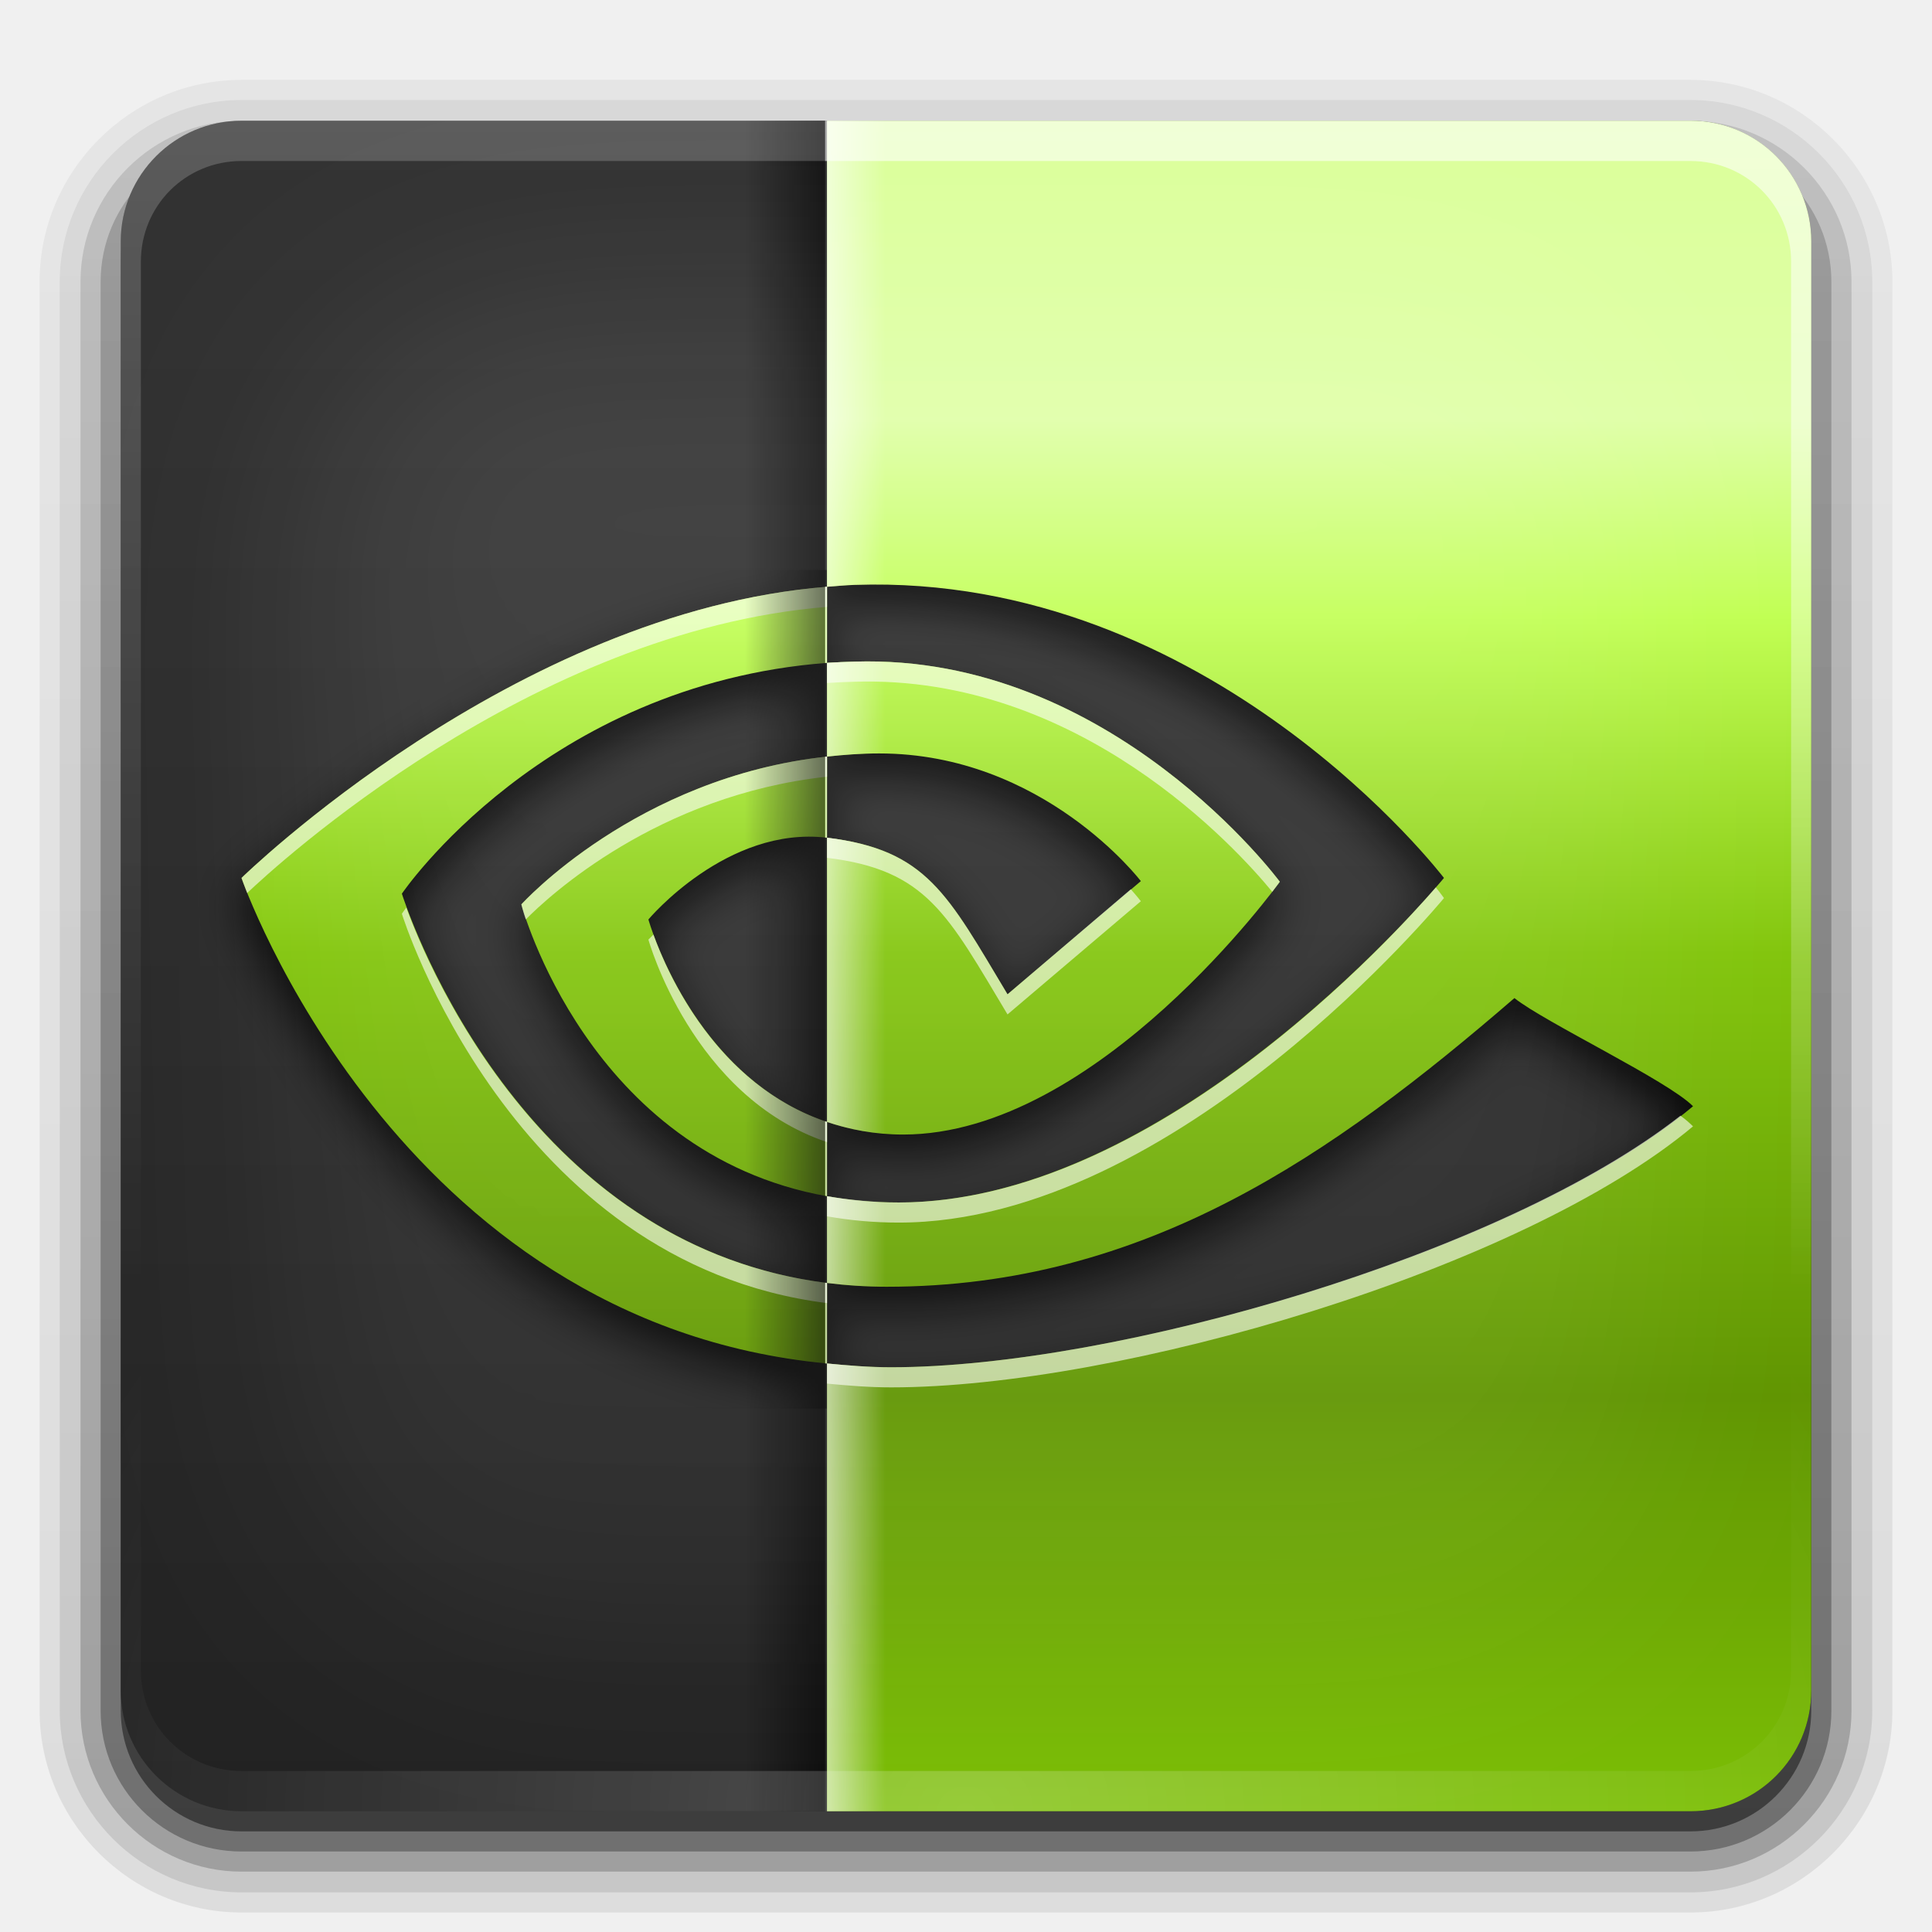
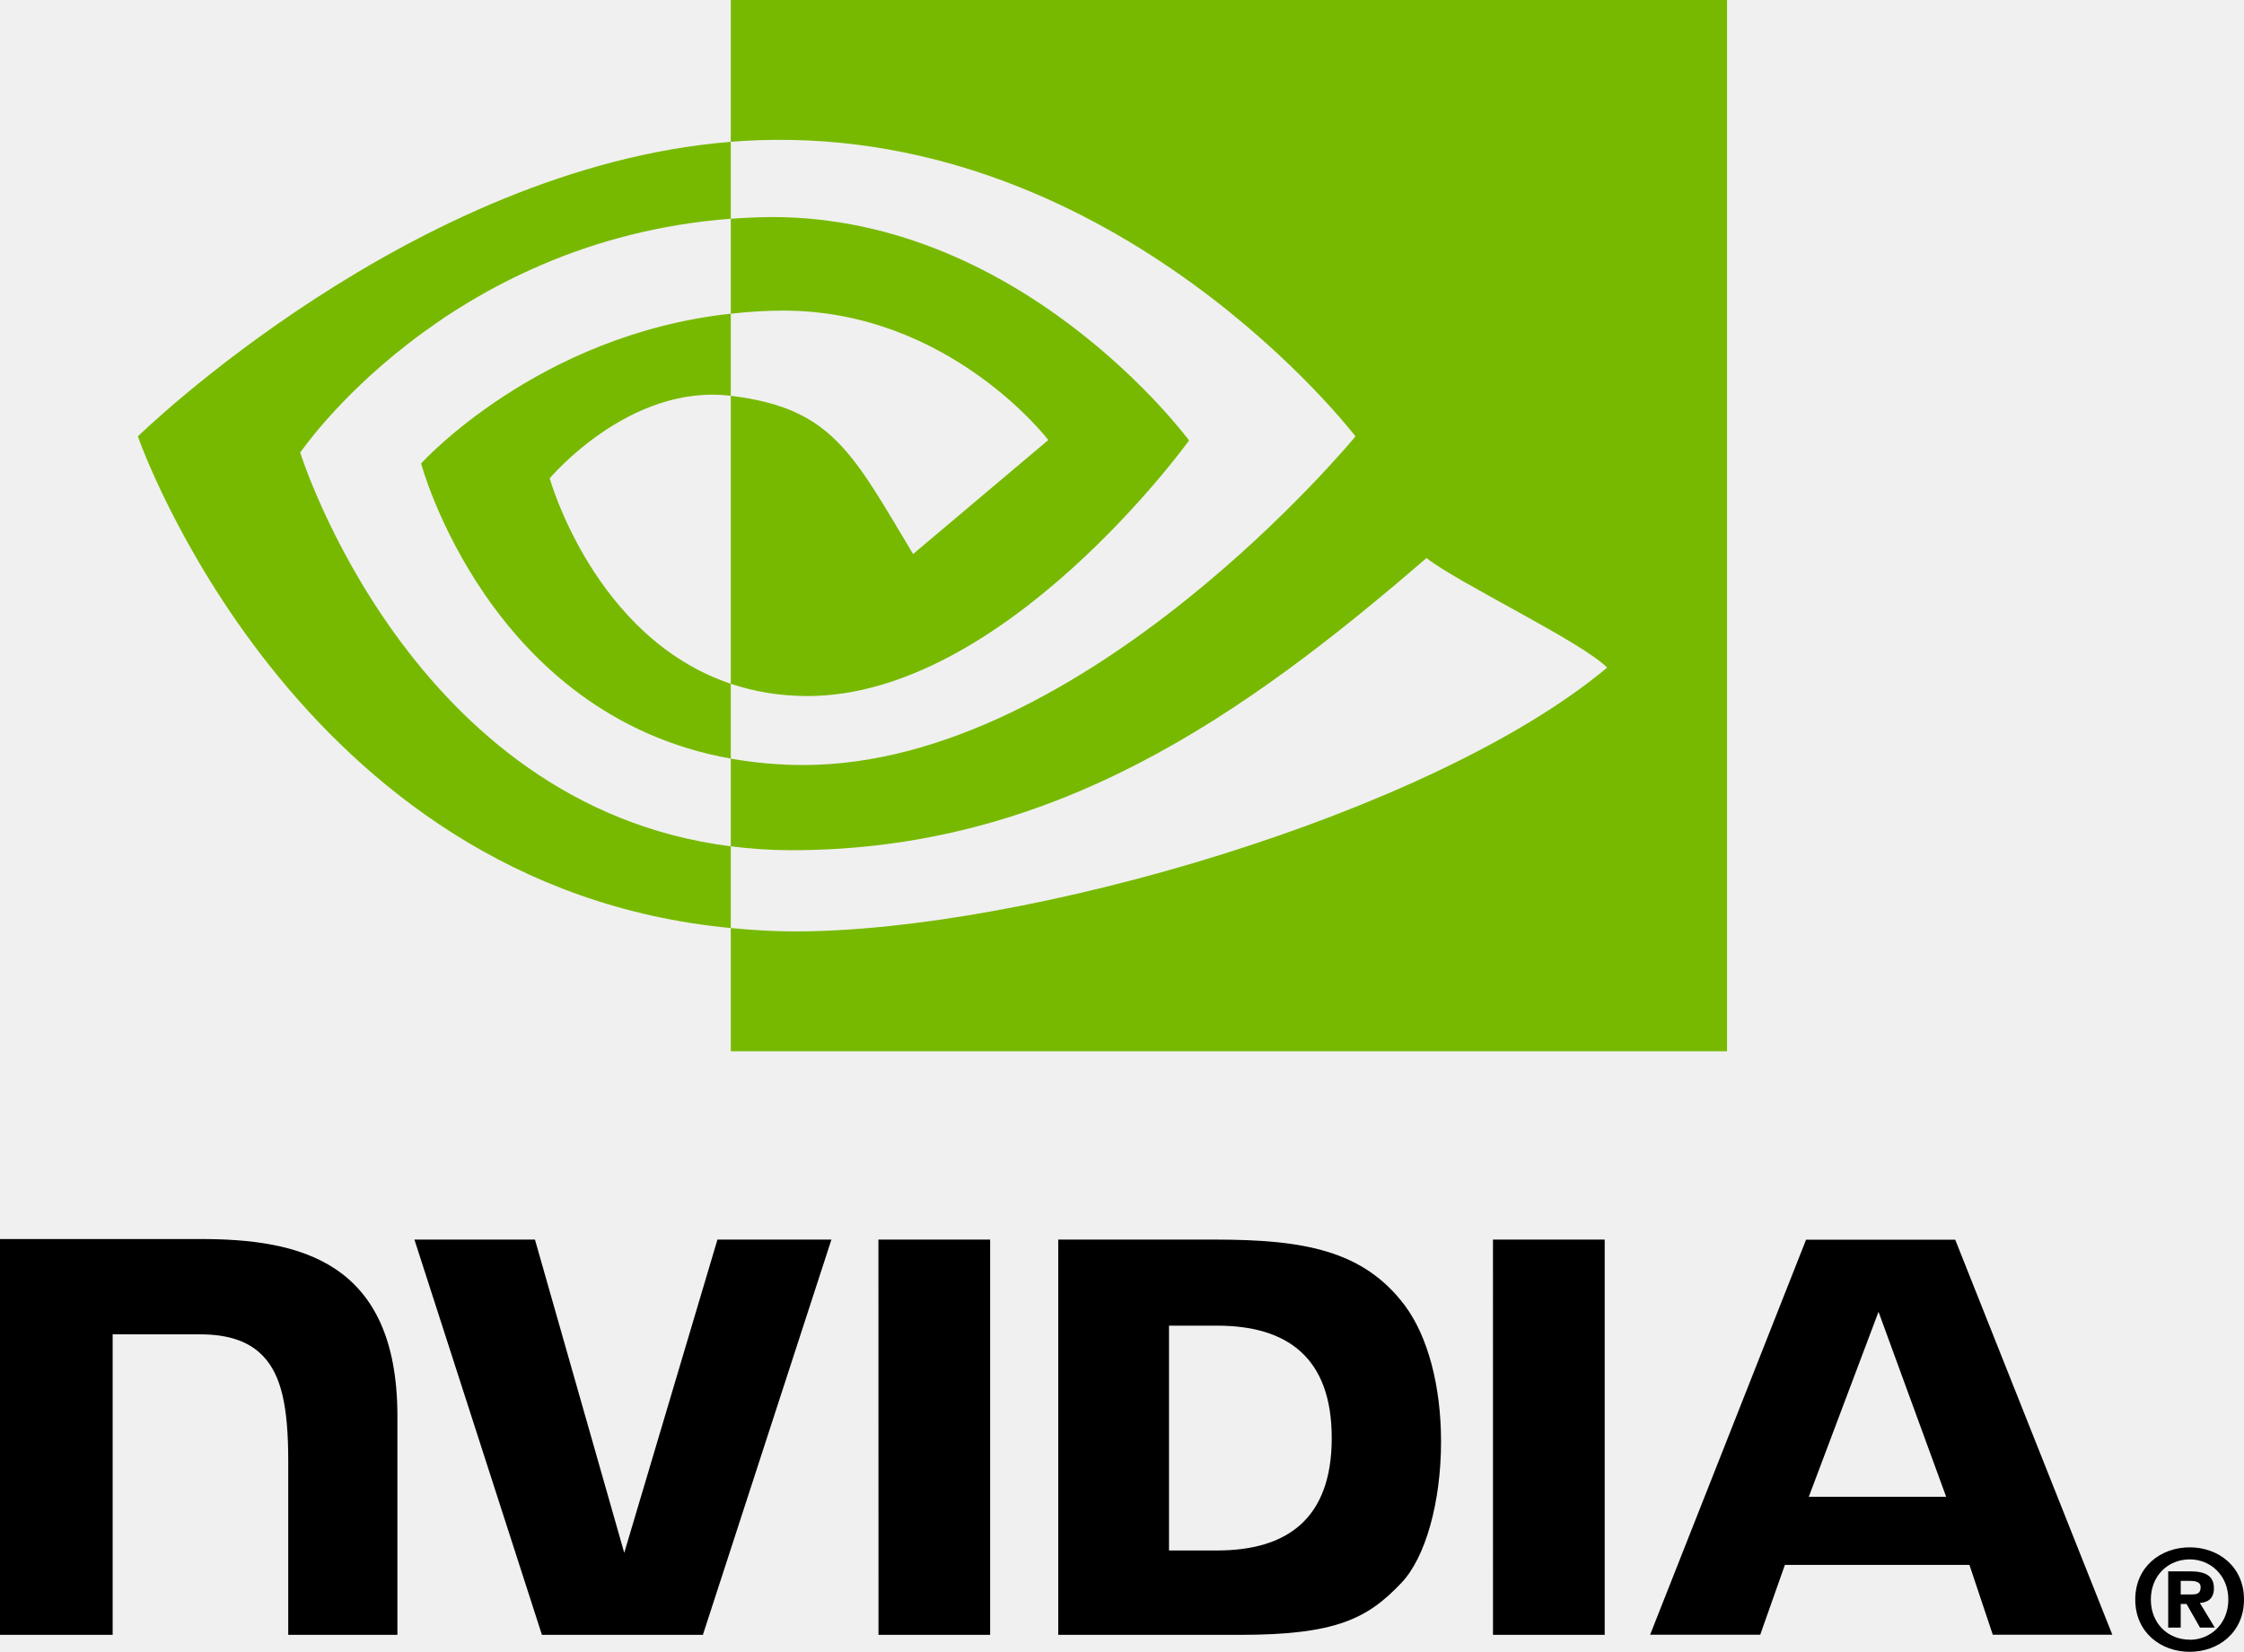
- <svg xmlns="http://www.w3.org/2000/svg" xmlns:xlink="http://www.w3.org/1999/xlink" version="1.0" width="96" height="96" id="svg2408">
-   <defs id="defs2410">
-     <linearGradient id="linearGradient3819">
-       <stop id="stop3821" style="stop-color:#000000;stop-opacity:1" offset="0" />
-       <stop id="stop3823" style="stop-color:#000000;stop-opacity:0" offset="1" />
-     </linearGradient>
-     <linearGradient id="linearGradient3756">
-       <stop id="stop3758" style="stop-color:#dbff9a;stop-opacity:1" offset="0" />
-       <stop id="stop3772" style="stop-color:#dfffa7;stop-opacity:1" offset="0.176" />
-       <stop id="stop3774" style="stop-color:#c1ff53;stop-opacity:1" offset="0.293" />
-       <stop id="stop3776" style="stop-color:#82c50c;stop-opacity:1" offset="0.493" />
-       <stop id="stop3764" style="stop-color:#609501;stop-opacity:1" offset="0.755" />
-       <stop id="stop3760" style="stop-color:#7cbf06;stop-opacity:1" offset="1" />
-     </linearGradient>
-     <linearGradient x1="45.448" y1="92.54" x2="45.448" y2="7.017" id="ButtonShadow" gradientUnits="userSpaceOnUse" gradientTransform="scale(1.005865,0.994169)">
-       <stop id="stop3750" style="stop-color:#000000;stop-opacity:1" offset="0" />
-       <stop id="stop3752" style="stop-color:#000000;stop-opacity:0.588" offset="1" />
-     </linearGradient>
-     <linearGradient id="linearGradient3737">
-       <stop id="stop3739" style="stop-color:#ffffff;stop-opacity:1" offset="0" />
-       <stop id="stop3741" style="stop-color:#ffffff;stop-opacity:0" offset="1" />
-     </linearGradient>
-     <linearGradient id="linearGradient3700">
-       <stop id="stop3702" style="stop-color:#222222;stop-opacity:1" offset="0" />
-       <stop id="stop3704" style="stop-color:#333333;stop-opacity:1" offset="1" />
-     </linearGradient>
-     <filter color-interpolation-filters="sRGB" id="filter3174">
-       <feGaussianBlur id="feGaussianBlur3176" stdDeviation="1.71" />
-     </filter>
-     <filter x="-0.192" y="-0.192" width="1.384" height="1.384" color-interpolation-filters="sRGB" id="filter3794">
-       <feGaussianBlur id="feGaussianBlur3796" stdDeviation="5.28" />
-     </filter>
-     <linearGradient x1="48" y1="20.221" x2="48" y2="138.661" id="linearGradient3613" xlink:href="#linearGradient3737" gradientUnits="userSpaceOnUse" />
-     <radialGradient cx="48" cy="90.172" r="42" fx="48" fy="90.172" id="radialGradient3619" xlink:href="#linearGradient3737" gradientUnits="userSpaceOnUse" gradientTransform="matrix(1.157313,0,0,0.9959077,-7.551021,0.1971319)" />
-     <clipPath id="clipPath3613">
-       <rect width="84" height="84" rx="6" ry="6" x="6" y="6" id="rect3615" style="fill:#ffffff;fill-opacity:1;fill-rule:nonzero;stroke:none" />
-     </clipPath>
-     <linearGradient x1="48" y1="90" x2="48" y2="5.988" id="linearGradient3617" xlink:href="#linearGradient3700" gradientUnits="userSpaceOnUse" />
-     <linearGradient x1="65.929" y1="6" x2="65.929" y2="90.001" id="linearGradient3762" xlink:href="#linearGradient3756" gradientUnits="userSpaceOnUse" />
-     <filter color-interpolation-filters="sRGB" id="filter3795">
-       <feGaussianBlur id="feGaussianBlur3797" stdDeviation="1.215" />
-     </filter>
-     <clipPath id="clipPath3805">
-       <rect width="80.307" height="41.669" rx="6" ry="4.42" x="7.829" y="28.32" id="rect3807" style="fill:#ffffff;fill-opacity:1;stroke:none" />
-     </clipPath>
-     <linearGradient x1="-41" y1="48" x2="-35" y2="48" id="linearGradient3825" xlink:href="#linearGradient3819" gradientUnits="userSpaceOnUse" gradientTransform="matrix(0.6666667,0,0,1,-13.66667,0)" />
-     <linearGradient x1="-41" y1="48" x2="-35" y2="48" id="linearGradient3829" xlink:href="#linearGradient3737" gradientUnits="userSpaceOnUse" gradientTransform="matrix(0.5,0,0,1,61.5,0)" />
-     <linearGradient x1="36.357" y1="6" x2="36.357" y2="63.893" id="linearGradient3868" xlink:href="#linearGradient3737" gradientUnits="userSpaceOnUse" />
-     <linearGradient x1="36.357" y1="6" x2="36.357" y2="63.893" id="linearGradient3875" xlink:href="#linearGradient3737" gradientUnits="userSpaceOnUse" />
-     <linearGradient x1="45.448" y1="92.54" x2="45.448" y2="7.017" id="ButtonShadow-0" gradientUnits="userSpaceOnUse" gradientTransform="matrix(1.005865,0,0,0.994169,100,0)">
-       <stop id="stop3750-8" style="stop-color:#000000;stop-opacity:1" offset="0" />
-       <stop id="stop3752-5" style="stop-color:#000000;stop-opacity:0.588" offset="1" />
-     </linearGradient>
-     <linearGradient x1="32.251" y1="6.132" x2="32.251" y2="90.239" id="linearGradient3780" xlink:href="#ButtonShadow-0" gradientUnits="userSpaceOnUse" gradientTransform="matrix(1.02381,0,0,1.011905,-1.142857,-98.07143)" />
-     <linearGradient x1="32.251" y1="6.132" x2="32.251" y2="90.239" id="linearGradient3772" xlink:href="#ButtonShadow-0" gradientUnits="userSpaceOnUse" gradientTransform="matrix(1.02381,0,0,1.011905,-1.142857,-98.07143)" />
-     <linearGradient x1="32.251" y1="6.132" x2="32.251" y2="90.239" id="linearGradient3725" xlink:href="#ButtonShadow-0" gradientUnits="userSpaceOnUse" gradientTransform="matrix(1.02381,0,0,1.011905,-1.142857,-98.07143)" />
-     <linearGradient x1="32.251" y1="6.132" x2="32.251" y2="90.239" id="linearGradient3721" xlink:href="#ButtonShadow-0" gradientUnits="userSpaceOnUse" gradientTransform="translate(0,-97)" />
-     <linearGradient x1="32.251" y1="6.132" x2="32.251" y2="90.239" id="linearGradient3071" xlink:href="#ButtonShadow-0" gradientUnits="userSpaceOnUse" gradientTransform="matrix(1.02381,0,0,1.011905,-1.142857,-98.07143)" />
-   </defs>
-   <g id="layer2" style="display:none">
-     <rect width="86" height="85" rx="6" ry="6" x="5" y="7" id="rect3745" style="opacity:0.9;fill:url(#ButtonShadow);fill-opacity:1;fill-rule:nonzero;stroke:none;filter:url(#filter3174)" />
-   </g>
-   <g id="layer4" style="display:inline">
-     <path d="m 12,-95.031 c -5.511,0 -10.031,4.52 -10.031,10.031 l 0,71 c 0,5.511 4.52,10.031 10.031,10.031 l 72,0 c 5.511,0 10.031,-4.52 10.031,-10.031 l 0,-71 c 0,-5.511 -4.52,-10.031 -10.031,-10.031 l -72,0 z" transform="scale(1,-1)" id="path3786" style="opacity:0.08;fill:url(#linearGradient3071);fill-opacity:1;fill-rule:nonzero;stroke:none;display:inline" />
-     <path d="m 12,-94.031 c -4.972,0 -9.031,4.06 -9.031,9.031 l 0,71 c 0,4.972 4.06,9.031 9.031,9.031 l 72,0 c 4.972,0 9.031,-4.06 9.031,-9.031 l 0,-71 c 0,-4.972 -4.06,-9.031 -9.031,-9.031 l -72,0 z" transform="scale(1,-1)" id="path3778" style="opacity:0.1;fill:url(#linearGradient3780);fill-opacity:1;fill-rule:nonzero;stroke:none;display:inline" />
-     <path d="m 12,-93 c -4.409,0 -8,3.591 -8,8 l 0,71 c 0,4.409 3.591,8 8,8 l 72,0 c 4.409,0 8,-3.591 8,-8 l 0,-71 c 0,-4.409 -3.591,-8 -8,-8 l -72,0 z" transform="scale(1,-1)" id="path3770" style="opacity:0.2;fill:url(#linearGradient3772);fill-opacity:1;fill-rule:nonzero;stroke:none;display:inline" />
-     <rect width="86" height="85" rx="7" ry="7" x="5" y="-92" transform="scale(1,-1)" id="rect3723" style="opacity:0.3;fill:url(#linearGradient3725);fill-opacity:1;fill-rule:nonzero;stroke:none;display:inline" />
-     <rect width="84" height="84" rx="6" ry="6" x="6" y="-91" transform="scale(1,-1)" id="rect3716" style="opacity:0.45;fill:url(#linearGradient3721);fill-opacity:1;fill-rule:nonzero;stroke:none;display:inline" />
-   </g>
-   <g id="layer1" style="display:inline">
-     <rect width="84" height="84" rx="6" ry="6" x="6" y="6" id="rect2419" style="fill:url(#linearGradient3617);fill-opacity:1;fill-rule:nonzero;stroke:none" />
-   </g>
-   <g id="layer3">
-     <path d="m 41.094,7 0,23.156 c 0.458,-0.035 0.915,-0.078 1.375,-0.094 C 60.2,29.465 71.75,44.625 71.75,44.625 c 0,0 -13.269,16.125 -27.094,16.125 -1.267,0 -2.448,-0.115 -3.562,-0.312 l 0,4.312 c 0.953,0.121 1.938,0.188 2.969,0.188 12.865,0 22.179,-6.568 31.188,-14.344 1.494,1.196 7.618,4.101 8.875,5.375 -8.565,7.171 -28.527,12.969 -39.844,12.969 -1.091,0 -2.158,-0.088 -3.188,-0.188 l 0,22.25 L 84,91 c 3.324,0 6,-2.676 6,-6 L 90,13 C 90,9.676 87.324,7 84,7 L 41.094,7 z m 0,61.75 0,-4 c -15.744,-1.981 -21.125,-19.344 -21.125,-19.344 0,0 7.044,-10.393 21.125,-11.469 l 0,-3.781 C 25.497,31.409 12,44.625 12,44.625 c 0,0 7.641,22.1 29.094,24.125 z m 0,-34.812 0,4.656 c 0.834,-0.089 1.705,-0.156 2.594,-0.156 8.168,0 13,6.344 13,6.344 l -6.625,5.625 C 47.078,45.431 46.058,43.225 41.094,42.625 l 0,14.125 c 1.125,0.378 2.387,0.625 3.781,0.625 9.688,0 18.719,-12.562 18.719,-12.562 0,0 -8.374,-11.338 -21.125,-10.938 -0.466,0.015 -0.922,0.031 -1.375,0.062 z m 0,22.812 c -6.708,-2.254 -8.875,-10.062 -8.875,-10.062 0,0 3.895,-4.66 8.875,-4.062 l 0,-4.031 c -9.488,1.026 -15.188,7.344 -15.188,7.344 0,0 3.289,12.379 15.188,14.5 l 0,-3.688 z" clip-path="url(#clipPath3805)" id="path3782" style="fill:#000000;fill-opacity:1;fill-rule:nonzero;stroke-width:0;stroke-linecap:butt;stroke-linejoin:miter;stroke-miterlimit:10;filter:url(#filter3795)" />
-     <path d="m 41.094,6 0,23.156 c 0.458,-0.035 0.915,-0.078 1.375,-0.094 C 60.2,28.465 71.75,43.625 71.75,43.625 c 0,0 -13.269,16.125 -27.094,16.125 -1.267,0 -2.448,-0.115 -3.562,-0.312 l 0,4.312 c 0.953,0.121 1.938,0.188 2.969,0.188 12.865,0 22.179,-6.568 31.188,-14.344 1.494,1.196 7.618,4.101 8.875,5.375 -8.565,7.171 -28.527,12.969 -39.844,12.969 -1.091,0 -2.158,-0.088 -3.188,-0.188 l 0,22.25 L 84,90 c 3.324,0 6,-2.676 6,-6 L 90,12 C 90,8.676 87.324,6 84,6 L 41.094,6 z m 0,61.75 0,-4 c -15.744,-1.981 -21.125,-19.344 -21.125,-19.344 0,0 7.044,-10.393 21.125,-11.469 l 0,-3.781 C 25.497,30.409 12,43.625 12,43.625 c 0,0 7.641,22.1 29.094,24.125 z m 0,-34.812 0,4.656 c 0.834,-0.089 1.705,-0.156 2.594,-0.156 8.168,0 13,6.344 13,6.344 l -6.625,5.625 C 47.078,44.431 46.058,42.225 41.094,41.625 l 0,14.125 c 1.125,0.378 2.387,0.625 3.781,0.625 9.688,0 18.719,-12.562 18.719,-12.562 0,0 -8.374,-11.338 -21.125,-10.938 -0.466,0.015 -0.922,0.031 -1.375,0.062 z m 0,22.812 c -6.708,-2.254 -8.875,-10.062 -8.875,-10.062 0,0 3.895,-4.66 8.875,-4.062 l 0,-4.031 c -9.488,1.026 -15.188,7.344 -15.188,7.344 0,0 3.289,12.379 15.188,14.5 l 0,-3.688 z" id="path21" style="fill:url(#linearGradient3762);fill-opacity:1;fill-rule:nonzero;stroke-width:0;stroke-linecap:butt;stroke-linejoin:miter;stroke-miterlimit:10" />
-     <path d="M 41.094,29.156 C 25.497,30.409 12,43.625 12,43.625 c 0,0 0.134,0.377 0.281,0.75 1.392,-1.322 14.088,-13.036 28.812,-14.219 l 0,-1 z m 1.375,3.719 c -0.466,0.015 -0.922,0.031 -1.375,0.062 l 0,1 c 0.453,-0.032 0.909,-0.048 1.375,-0.062 11.157,-0.35 18.973,8.273 20.75,10.438 0.233,-0.303 0.375,-0.5 0.375,-0.5 0,0 -8.374,-11.338 -21.125,-10.938 z m -1.375,4.719 c -9.488,1.026 -15.188,7.344 -15.188,7.344 0,0 0.068,0.307 0.219,0.75 1.098,-1.115 6.528,-6.181 14.969,-7.094 l 0,-1 z m 0,4.031 0,1 c 4.964,0.6 5.984,2.806 8.969,7.781 l 6.625,-5.625 c 0,0 -0.199,-0.26 -0.5,-0.594 l -6.125,5.219 C 47.078,44.431 46.058,42.225 41.094,41.625 z m 30.25,2.469 C 69.357,46.397 57.301,59.75 44.656,59.75 c -1.267,0 -2.448,-0.115 -3.562,-0.312 l 0,1 c 1.114,0.197 2.296,0.312 3.562,0.312 13.824,0 27.094,-16.125 27.094,-16.125 0,0 -0.185,-0.264 -0.406,-0.531 z m -51.156,1 c -0.103,0.14 -0.219,0.312 -0.219,0.312 0,0 5.381,17.363 21.125,19.344 l 0,-1 C 27.146,61.995 21.333,48.225 20.188,45.094 z m 12.281,1.344 c -0.06,0.067 -0.25,0.25 -0.25,0.25 0,0 2.167,7.809 8.875,10.062 l 0,-1 c -5.493,-1.846 -7.918,-7.355 -8.625,-9.312 z m 51.031,9 c -8.862,6.949 -28.154,12.5 -39.219,12.5 -1.091,0 -2.158,-0.088 -3.188,-0.188 l 0,1 c 1.03,0.099 2.097,0.188 3.188,0.188 11.317,0 31.278,-5.798 39.844,-12.969 C 83.98,55.822 83.76,55.623 83.5,55.438 z" id="path3766" style="opacity:0.6;fill:#ffffff;fill-opacity:1;fill-rule:nonzero;stroke-width:0;stroke-linecap:butt;stroke-linejoin:miter;stroke-miterlimit:10" />
-     <path d="m 41.094,6 0,23.156 c 0.458,-0.035 0.915,-0.078 1.375,-0.094 0.512,-0.017 1.029,-0.008 1.531,0 L 44,6 41.094,6 z m 0,23.156 c -0.031,0.003 -0.063,-0.003 -0.094,0 l 0,3.781 c 0.031,-0.003 0.063,0.002 0.094,0 l 0,-3.781 z m 0,3.781 0,4.656 c 0.834,-0.089 1.705,-0.156 2.594,-0.156 0.106,0 0.207,-0.002 0.312,0 l 0,-4.531 c -0.502,-0.021 -1.014,-0.047 -1.531,-0.031 -0.466,0.015 -0.922,0.031 -1.375,0.062 z m 0,4.656 c -0.032,0.003 -0.062,-0.004 -0.094,0 l 0,4.031 c 0.032,0.003 0.062,-0.004 0.094,0 l 0,-4.031 z m 0,4.031 0,14.125 c 0.886,0.298 1.852,0.515 2.906,0.594 l 0,-14 C 43.192,42.01 42.262,41.766 41.094,41.625 z m 0,14.125 C 41.062,55.739 41.031,55.73 41,55.719 l 0,3.688 c 0.033,0.006 0.061,0.025 0.094,0.031 l 0,-3.688 z m 0,3.688 0,4.312 c 0.933,0.118 1.899,0.185 2.906,0.188 l 0,-4.219 C 42.983,59.686 42.01,59.6 41.094,59.438 z m 0,4.312 C 41.062,63.746 41.031,63.754 41,63.75 l 0,4 c 0.031,0.003 0.062,-0.003 0.094,0 l 0,-4 z m 0,4 0,22.25 L 44,90 44,67.938 C 43.007,67.924 42.035,67.841 41.094,67.75 z" id="rect3827" style="opacity:0.6;fill:url(#linearGradient3829);fill-opacity:1;stroke:none" />
-     <rect width="4" height="84" x="-41" y="6" transform="scale(-1,1)" id="rect3809" style="opacity:0.6;fill:url(#linearGradient3825);fill-opacity:1;stroke:none" />
-   </g>
-   <g id="layer5" style="display:inline">
-     <rect width="66" height="66" rx="12" ry="12" x="15" y="15" clip-path="url(#clipPath3613)" id="rect3171" style="opacity:0.1;fill:url(#linearGradient3613);fill-opacity:1;fill-rule:nonzero;stroke:#ffffff;stroke-width:0.5;stroke-linecap:round;stroke-linejoin:miter;stroke-miterlimit:4;stroke-opacity:1;stroke-dasharray:none;stroke-dashoffset:0;filter:url(#filter3794)" />
-     <path d="M 12,6 C 8.676,6 6,8.676 6,12 l 0,2 0,68 0,2 c 0,0.335 0.041,0.651 0.094,0.969 0.049,0.296 0.097,0.597 0.188,0.875 0.01,0.03 0.021,0.064 0.031,0.094 0.099,0.288 0.235,0.547 0.375,0.812 0.145,0.274 0.316,0.536 0.5,0.781 0.184,0.246 0.374,0.473 0.594,0.688 0.44,0.428 0.943,0.815 1.5,1.094 0.279,0.14 0.573,0.247 0.875,0.344 -0.256,-0.1 -0.487,-0.236 -0.719,-0.375 -0.007,-0.004 -0.024,0.004 -0.031,0 -0.032,-0.019 -0.062,-0.043 -0.094,-0.062 -0.12,-0.077 -0.231,-0.164 -0.344,-0.25 -0.106,-0.081 -0.213,-0.161 -0.312,-0.25 C 8.478,88.557 8.309,88.373 8.156,88.188 8.049,88.057 7.938,87.922 7.844,87.781 7.819,87.743 7.805,87.695 7.781,87.656 7.716,87.553 7.651,87.452 7.594,87.344 7.493,87.149 7.388,86.928 7.312,86.719 7.304,86.697 7.289,86.678 7.281,86.656 7.249,86.564 7.245,86.469 7.219,86.375 7.188,86.268 7.148,86.172 7.125,86.062 7.052,85.721 7,85.364 7,85 L 7,83 7,15 7,13 C 7,10.218 9.218,8 12,8 l 2,0 68,0 2,0 c 2.782,0 5,2.218 5,5 l 0,2 0,68 0,2 c 0,0.364 -0.052,0.721 -0.125,1.062 -0.044,0.207 -0.088,0.398 -0.156,0.594 -0.008,0.022 -0.023,0.041 -0.031,0.062 -0.063,0.174 -0.138,0.367 -0.219,0.531 -0.042,0.083 -0.079,0.17 -0.125,0.25 -0.055,0.097 -0.127,0.188 -0.188,0.281 -0.094,0.141 -0.205,0.276 -0.312,0.406 -0.143,0.174 -0.303,0.347 -0.469,0.5 -0.011,0.01 -0.02,0.021 -0.031,0.031 -0.138,0.126 -0.285,0.234 -0.438,0.344 -0.103,0.073 -0.204,0.153 -0.312,0.219 -0.007,0.004 -0.024,-0.004 -0.031,0 -0.232,0.139 -0.463,0.275 -0.719,0.375 0.302,-0.097 0.596,-0.204 0.875,-0.344 0.557,-0.279 1.06,-0.666 1.5,-1.094 0.22,-0.214 0.409,-0.442 0.594,-0.688 0.184,-0.246 0.355,-0.508 0.5,-0.781 0.14,-0.265 0.276,-0.525 0.375,-0.812 0.01,-0.031 0.021,-0.063 0.031,-0.094 0.09,-0.278 0.139,-0.579 0.188,-0.875 C 89.959,84.651 90,84.335 90,84 l 0,-2 0,-68 0,-2 C 90,8.676 87.324,6 84,6 L 12,6 z" id="rect3728" style="opacity:0.2;fill:url(#linearGradient3868);fill-opacity:1;fill-rule:nonzero;stroke:none;display:inline" />
-     <path d="M 12,90 C 8.676,90 6,87.324 6,84 L 6,82 6,14 6,12 c 0,-0.335 0.041,-0.651 0.094,-0.969 0.049,-0.296 0.097,-0.597 0.188,-0.875 C 6.291,10.126 6.302,10.093 6.312,10.062 6.411,9.775 6.547,9.515 6.688,9.25 6.832,8.976 7.003,8.714 7.188,8.469 7.372,8.223 7.561,7.995 7.781,7.781 8.221,7.353 8.724,6.967 9.281,6.688 9.56,6.548 9.855,6.441 10.156,6.344 9.9,6.444 9.67,6.58 9.438,6.719 c -0.007,0.004 -0.024,-0.004 -0.031,0 -0.032,0.019 -0.062,0.043 -0.094,0.062 -0.12,0.077 -0.231,0.164 -0.344,0.25 -0.106,0.081 -0.213,0.161 -0.312,0.25 C 8.478,7.443 8.309,7.627 8.156,7.812 8.049,7.943 7.938,8.078 7.844,8.219 7.819,8.257 7.805,8.305 7.781,8.344 7.716,8.447 7.651,8.548 7.594,8.656 7.493,8.851 7.388,9.072 7.312,9.281 7.305,9.303 7.289,9.322 7.281,9.344 7.249,9.436 7.245,9.531 7.219,9.625 7.188,9.732 7.148,9.828 7.125,9.938 7.052,10.279 7,10.636 7,11 l 0,2 0,68 0,2 c 0,2.782 2.218,5 5,5 l 2,0 68,0 2,0 c 2.782,0 5,-2.218 5,-5 l 0,-2 0,-68 0,-2 C 89,10.636 88.948,10.279 88.875,9.938 88.831,9.731 88.787,9.54 88.719,9.344 88.711,9.322 88.695,9.303 88.688,9.281 88.625,9.108 88.549,8.914 88.469,8.75 88.427,8.667 88.39,8.58 88.344,8.5 88.289,8.403 88.217,8.312 88.156,8.219 88.062,8.078 87.951,7.943 87.844,7.812 87.701,7.638 87.541,7.466 87.375,7.312 87.364,7.302 87.355,7.291 87.344,7.281 87.205,7.156 87.059,7.047 86.906,6.938 86.804,6.864 86.702,6.784 86.594,6.719 c -0.007,-0.004 -0.024,0.004 -0.031,0 -0.232,-0.139 -0.463,-0.275 -0.719,-0.375 0.302,0.097 0.596,0.204 0.875,0.344 0.557,0.279 1.06,0.666 1.5,1.094 0.22,0.214 0.409,0.442 0.594,0.688 0.184,0.246 0.355,0.508 0.5,0.781 0.14,0.265 0.276,0.525 0.375,0.812 0.01,0.031 0.021,0.063 0.031,0.094 0.09,0.278 0.139,0.579 0.188,0.875 C 89.959,11.349 90,11.665 90,12 l 0,2 0,68 0,2 c 0,3.324 -2.676,6 -6,6 l -72,0 z" id="path3615" style="opacity:0.2;fill:url(#radialGradient3619);fill-opacity:1;fill-rule:nonzero;stroke:none;display:inline" />
-     <path d="m 41,6 0,2 41,0 2,0 c 2.782,0 5,2.218 5,5 l 0,2 0,68 0,2 c 0,0.364 -0.052,0.721 -0.125,1.062 -0.044,0.207 -0.088,0.398 -0.156,0.594 -0.008,0.022 -0.023,0.041 -0.031,0.062 -0.063,0.174 -0.138,0.367 -0.219,0.531 -0.042,0.083 -0.079,0.17 -0.125,0.25 -0.055,0.097 -0.127,0.188 -0.188,0.281 -0.094,0.141 -0.205,0.276 -0.312,0.406 -0.143,0.174 -0.303,0.347 -0.469,0.5 -0.011,0.01 -0.02,0.021 -0.031,0.031 -0.138,0.126 -0.285,0.234 -0.438,0.344 -0.103,0.073 -0.204,0.153 -0.312,0.219 -0.007,0.004 -0.024,-0.004 -0.031,0 -0.232,0.139 -0.463,0.275 -0.719,0.375 0.302,-0.097 0.596,-0.204 0.875,-0.344 0.557,-0.279 1.06,-0.666 1.5,-1.094 0.22,-0.214 0.409,-0.442 0.594,-0.688 0.184,-0.246 0.355,-0.508 0.5,-0.781 0.14,-0.265 0.276,-0.525 0.375,-0.812 0.01,-0.031 0.021,-0.063 0.031,-0.094 0.09,-0.278 0.139,-0.579 0.188,-0.875 C 89.959,84.651 90,84.335 90,84 l 0,-2 0,-68 0,-2 C 90,8.676 87.324,6 84,6 L 41,6 z" id="path3872" style="opacity:0.5;fill:url(#linearGradient3875);fill-opacity:1;fill-rule:nonzero;stroke:none;display:inline" />
-   </g>
+ <svg xmlns="http://www.w3.org/2000/svg" version="1.1" id="svg2" x="0px" y="0px" width="351.46px" height="258.785px" viewBox="35.188 31.512 351.46 258.785" enable-background="new 35.188 31.512 351.46 258.785" xml:space="preserve">
+   <path id="path17" d="M384.195,282.109c0,3.771-2.769,6.302-6.047,6.302v-0.023c-3.371,0.023-6.089-2.508-6.089-6.278  c0-3.769,2.718-6.293,6.089-6.293C381.427,275.816,384.195,278.34,384.195,282.109z M386.648,282.109c0-5.175-4.02-8.179-8.5-8.179  c-4.511,0-8.531,3.004-8.531,8.179c0,5.172,4.021,8.188,8.531,8.188C382.629,290.297,386.648,287.281,386.648,282.109   M376.738,282.801h0.91l2.109,3.703h2.316l-2.336-3.859c1.207-0.086,2.2-0.661,2.2-2.286c0-2.019-1.392-2.668-3.75-2.668h-3.411  v8.813h1.961V282.801 M376.738,281.309v-2.122h1.364c0.742,0,1.753,0.06,1.753,0.965c0,0.985-0.523,1.157-1.398,1.157H376.738" />
+   <path id="path19" d="M329.406,237.027l10.598,28.993H318.48L329.406,237.027z M318.056,225.738l-24.423,61.88h17.246l3.863-10.934  h28.903l3.656,10.934h18.722l-24.605-61.888L318.056,225.738z M269.023,287.641h17.497v-61.922l-17.5-0.004L269.023,287.641z   M147.556,225.715l-14.598,49.078l-13.984-49.074l-18.879-0.004l19.972,61.926h25.207l20.133-61.926H147.556z M218.281,239.199h7.52  c10.91,0,17.966,4.898,17.966,17.609c0,12.714-7.056,17.613-17.966,17.613h-7.52V239.199z M200.931,225.715v61.926h28.366  c15.113,0,20.048-2.512,25.384-8.148c3.769-3.957,6.207-12.641,6.207-22.134c0-8.707-2.063-16.468-5.66-21.304  c-6.481-8.649-15.817-10.34-29.75-10.34H200.931z M35.188,225.629v62.012h17.645v-47.086l13.672,0.004  c4.527,0,7.754,1.128,9.934,3.457c2.765,2.945,3.894,7.699,3.894,16.395v27.23h17.098v-34.262c0-24.453-15.586-27.75-30.836-27.75  H35.188z M172.771,225.715l0.007,61.926h17.489v-61.926H172.771z" />
+   <path id="path21" fill="#77B900" d="M82.211,102.414c0,0,22.504-33.203,67.437-36.638V53.73  c-49.769,3.997-92.867,46.149-92.867,46.149s24.41,70.565,92.867,77.026v-12.804C99.411,157.781,82.211,102.414,82.211,102.414z   M149.648,138.637v11.726c-37.968-6.769-48.507-46.237-48.507-46.237s18.23-20.195,48.507-23.47v12.867  c-0.023,0-0.039-0.007-0.058-0.007c-15.891-1.907-28.305,12.938-28.305,12.938S128.243,131.445,149.648,138.637 M149.648,31.512  V53.73c1.461-0.112,2.922-0.207,4.391-0.257c56.582-1.907,93.449,46.406,93.449,46.406s-42.343,51.488-86.457,51.488  c-4.043,0-7.828-0.375-11.383-1.005v13.739c3.04,0.386,6.192,0.613,9.481,0.613c41.051,0,70.738-20.965,99.484-45.778  c4.766,3.817,24.278,13.103,28.289,17.168c-27.332,22.883-91.031,41.329-127.144,41.329c-3.481,0-6.824-0.211-10.11-0.528v19.306  h156.032V31.512H149.648z M149.648,80.656V65.777c1.446-0.101,2.903-0.179,4.391-0.226c40.688-1.278,67.382,34.965,67.382,34.965  s-28.832,40.043-59.746,40.043c-4.449,0-8.438-0.715-12.028-1.922V93.523c15.84,1.914,19.028,8.911,28.551,24.786l21.18-17.859  c0,0-15.461-20.277-41.524-20.277C155.021,80.172,152.31,80.371,149.648,80.656" />
</svg>
